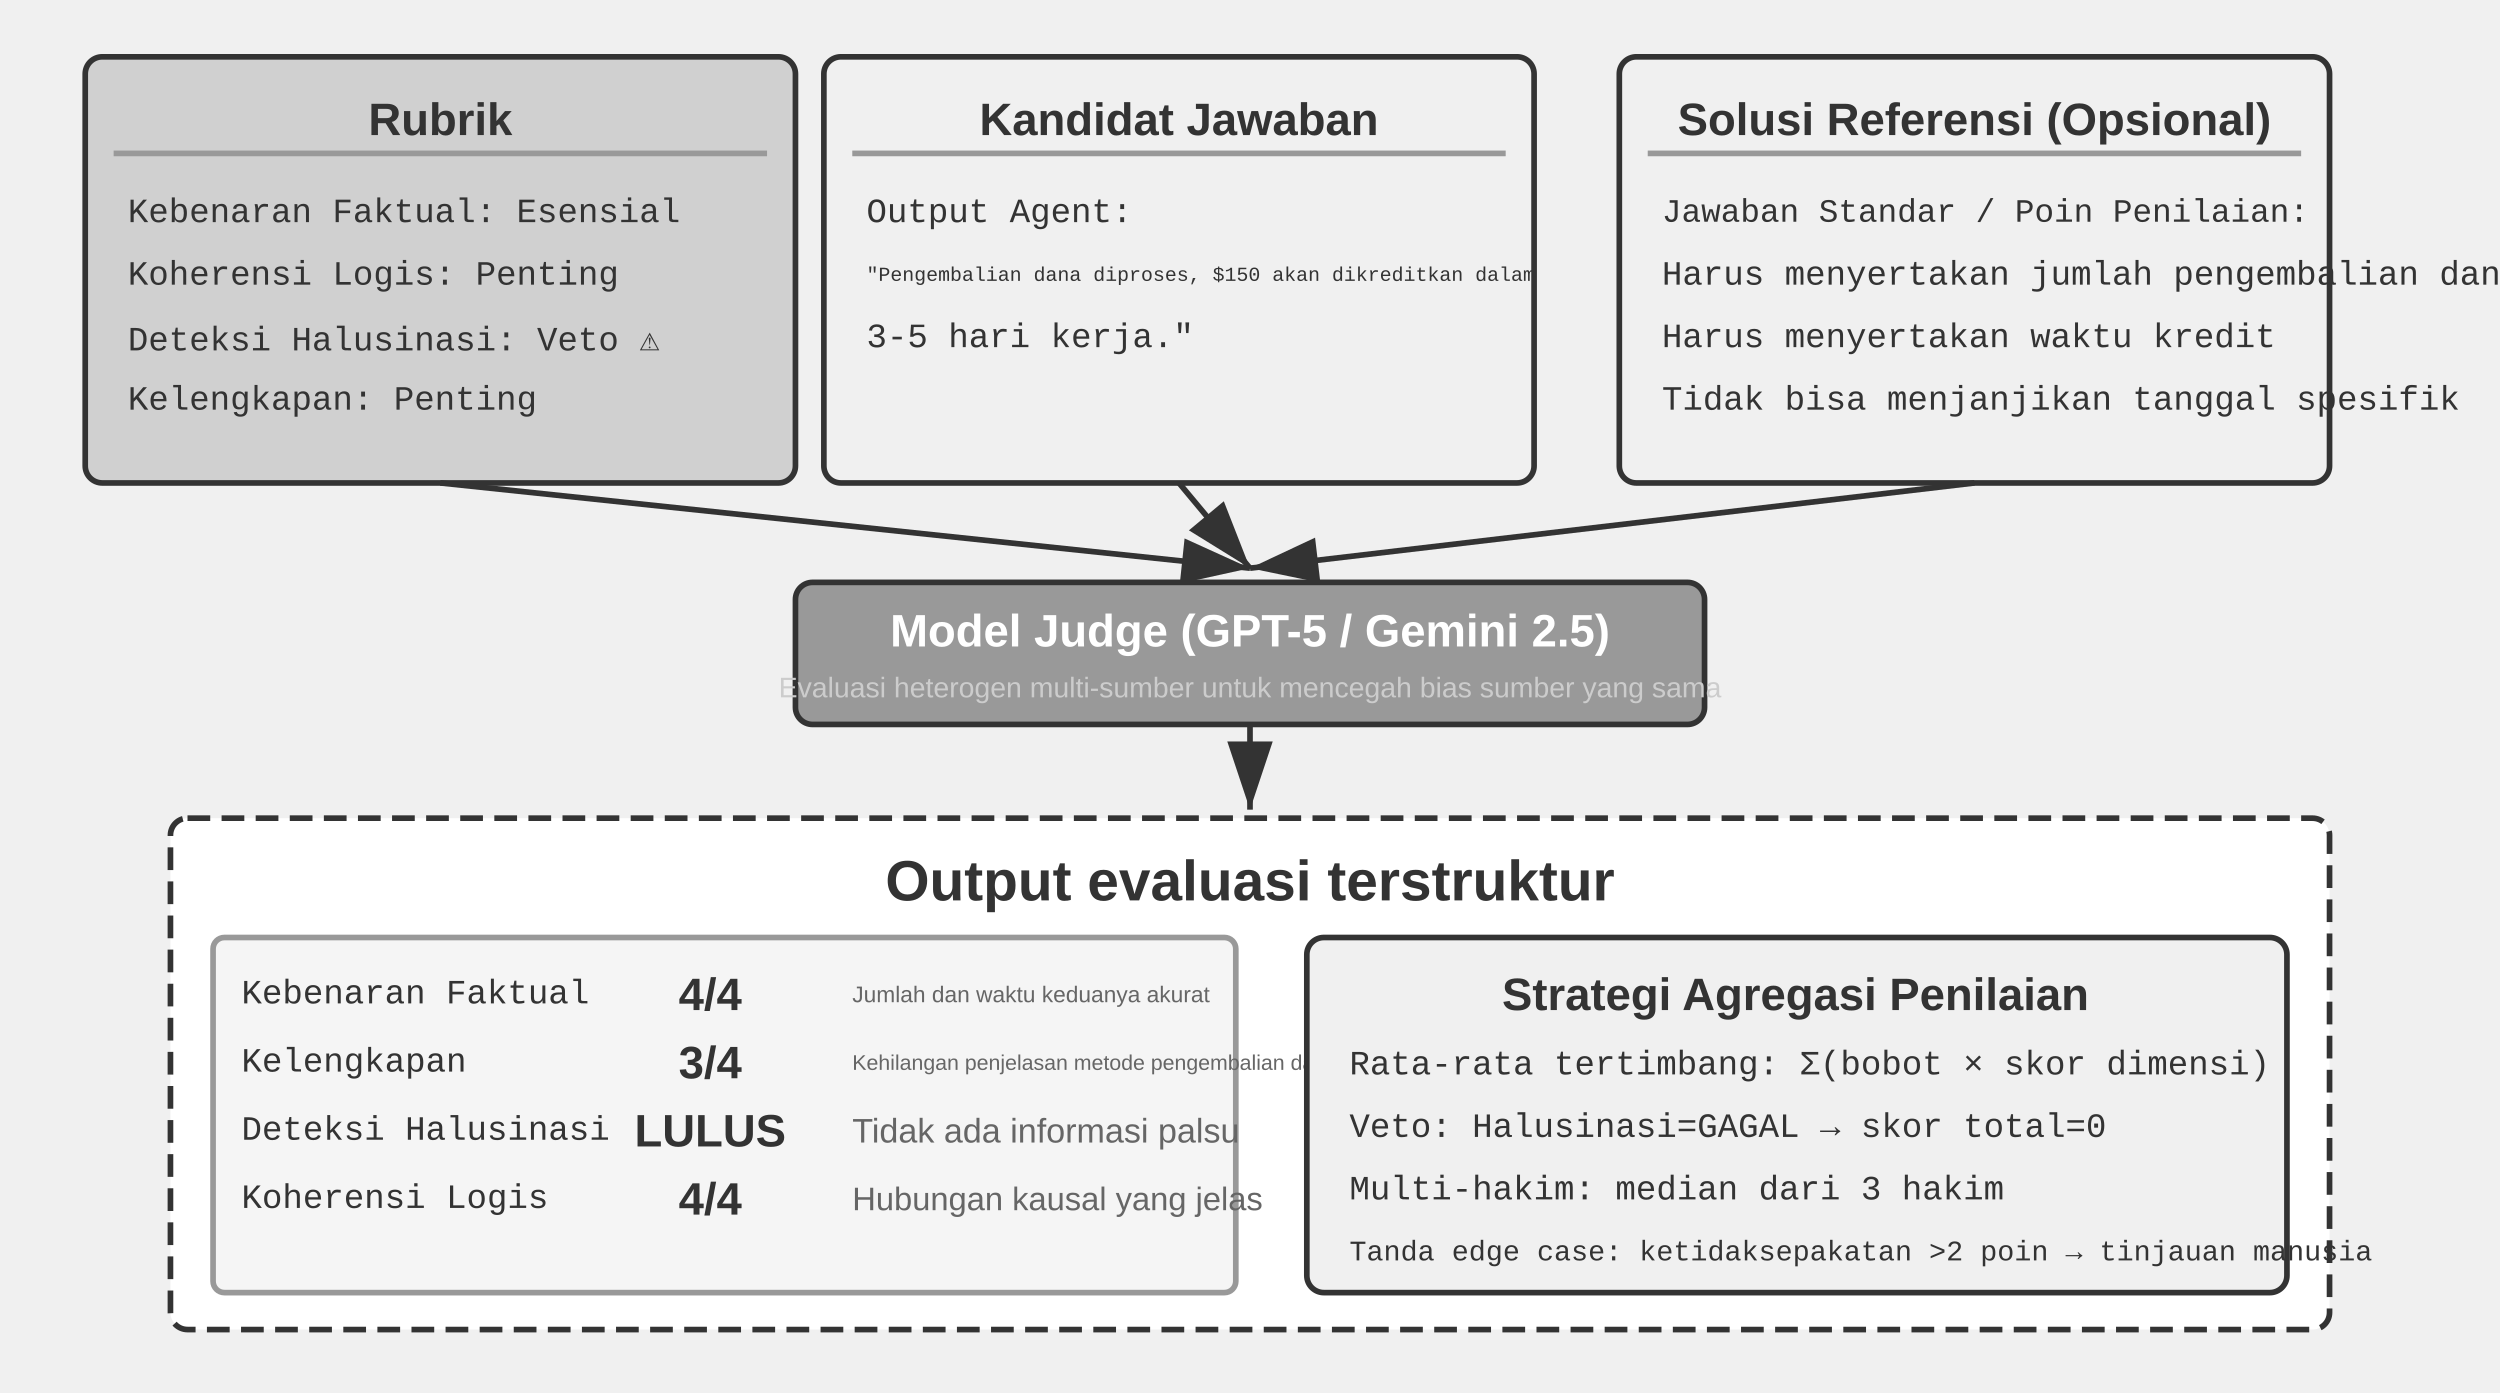
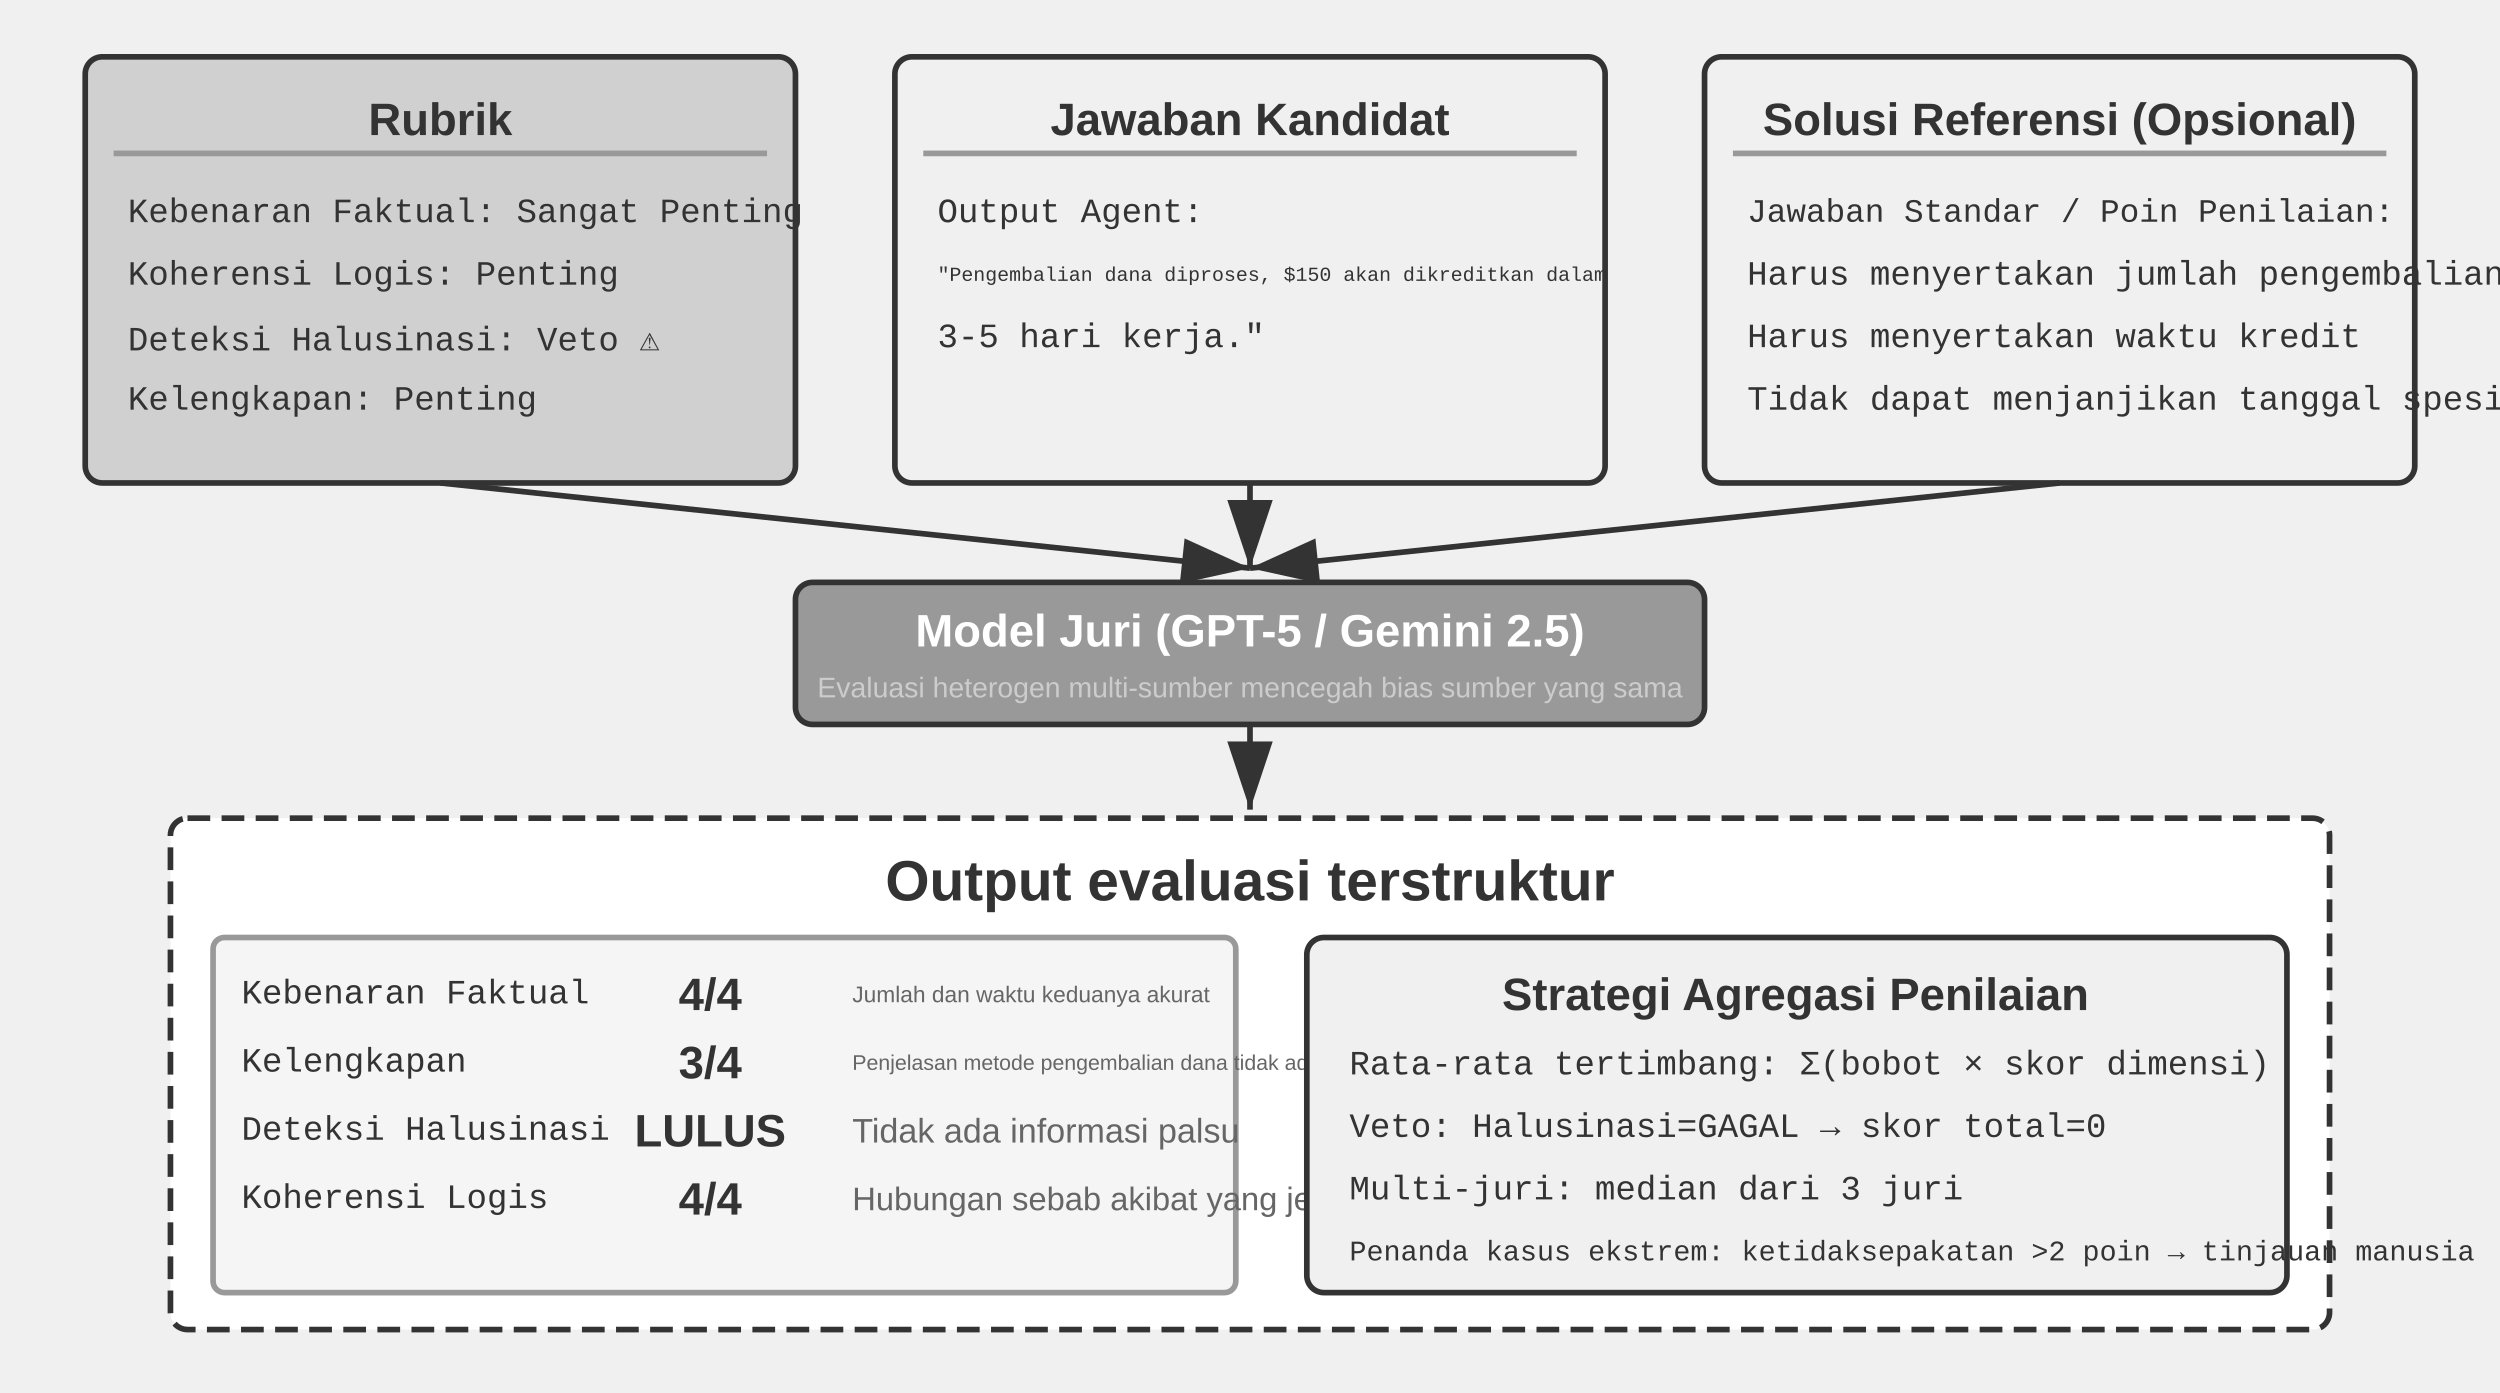
<svg xmlns="http://www.w3.org/2000/svg" viewBox="0 40 880 490" width="880" height="490" style="background:#ffffff">
  <defs>
    <marker id="ah" markerWidth="12" markerHeight="8" refX="12" refY="4" orient="auto">
      <polygon points="0 0, 12 4, 0 8" fill="#333333" />
    </marker>
    <marker id="ah-light" markerWidth="12" markerHeight="8" refX="12" refY="4" orient="auto">
      <polygon points="0 0, 12 4, 0 8" fill="#999999" />
    </marker>
  </defs>
  <rect x="30" y="60" width="250" height="150" rx="6" fill="#d0d0d0" stroke="#333333" stroke-width="2" />
  <text x="155" y="82" font-family="Arial, 'Helvetica Neue', Helvetica, 'PingFang SC', 'Microsoft YaHei', sans-serif" font-size="16" fill="#333333" text-anchor="middle" dominant-baseline="central" font-weight="bold">Rubrik</text>
  <line x1="40" y1="94" x2="270" y2="94" stroke="#999999" stroke-width="2" />
-   <text x="45" y="115" font-family="'Courier New', Courier, monospace" font-size="12" fill="#333333" text-anchor="start" dominant-baseline="central">Kebenaran Faktual: Esensial</text>
+   <text x="45" y="115" font-family="'Courier New', Courier, monospace" font-size="12" fill="#333333" text-anchor="start" dominant-baseline="central">Kebenaran Faktual: Sangat Penting</text>
  <text x="45" y="137" font-family="'Courier New', Courier, monospace" font-size="12" fill="#333333" text-anchor="start" dominant-baseline="central">Koherensi Logis: Penting</text>
  <text x="45" y="159" font-family="'Courier New', Courier, monospace" font-size="12" fill="#333333" text-anchor="start" dominant-baseline="central">Deteksi Halusinasi: Veto ⚠</text>
  <text x="45" y="181" font-family="'Courier New', Courier, monospace" font-size="12" fill="#333333" text-anchor="start" dominant-baseline="central">Kelengkapan: Penting</text>
-   <rect x="290" y="60" width="250" height="150" rx="6" fill="#f0f0f0" stroke="#333333" stroke-width="2" />
-   <text x="415" y="82" font-family="Arial, 'Helvetica Neue', Helvetica, 'PingFang SC', 'Microsoft YaHei', sans-serif" font-size="16" fill="#333333" text-anchor="middle" dominant-baseline="central" font-weight="bold">Kandidat Jawaban</text>
-   <line x1="300" y1="94" x2="530" y2="94" stroke="#999999" stroke-width="2" />
-   <text x="305" y="115" font-family="'Courier New', Courier, monospace" font-size="12" fill="#333333" text-anchor="start" dominant-baseline="central">Output Agent:</text>
-   <text x="305" y="137" font-family="'Courier New', Courier, monospace" font-size="7" fill="#333333" text-anchor="start" dominant-baseline="central">"Pengembalian dana diproses, $150 akan dikreditkan dalam</text>
-   <text x="305" y="159" font-family="'Courier New', Courier, monospace" font-size="12" fill="#333333" text-anchor="start" dominant-baseline="central"> 3-5 hari kerja."</text>
-   <text x="305" y="181" font-family="'Courier New', Courier, monospace" font-size="12" fill="#333333" text-anchor="start" dominant-baseline="central" />
-   <rect x="570" y="60" width="250" height="150" rx="6" fill="#f0f0f0" stroke="#333333" stroke-width="2" />
-   <text x="695" y="82" font-family="Arial, 'Helvetica Neue', Helvetica, 'PingFang SC', 'Microsoft YaHei', sans-serif" font-size="16" fill="#333333" text-anchor="middle" dominant-baseline="central" font-weight="bold">Solusi Referensi (Opsional)</text>
-   <line x1="580" y1="94" x2="810" y2="94" stroke="#999999" stroke-width="2" />
-   <text x="585" y="115" font-family="'Courier New', Courier, monospace" font-size="11.5" fill="#333333" text-anchor="start" dominant-baseline="central">Jawaban Standar / Poin Penilaian:</text>
-   <text x="585" y="137" font-family="'Courier New', Courier, monospace" font-size="12" fill="#333333" text-anchor="start" dominant-baseline="central">Harus menyertakan jumlah pengembalian dana</text>
-   <text x="585" y="159" font-family="'Courier New', Courier, monospace" font-size="12" fill="#333333" text-anchor="start" dominant-baseline="central">Harus menyertakan waktu kredit</text>
-   <text x="585" y="181" font-family="'Courier New', Courier, monospace" font-size="12" fill="#333333" text-anchor="start" dominant-baseline="central">Tidak bisa menjanjikan tanggal spesifik</text>
+   <rect x="315" y="60" width="250" height="150" rx="6" fill="#f0f0f0" stroke="#333333" stroke-width="2" />
+   <text x="440" y="82" font-family="Arial, 'Helvetica Neue', Helvetica, 'PingFang SC', 'Microsoft YaHei', sans-serif" font-size="16" fill="#333333" text-anchor="middle" dominant-baseline="central" font-weight="bold">Jawaban Kandidat</text>
+   <line x1="325" y1="94" x2="555" y2="94" stroke="#999999" stroke-width="2" />
+   <text x="330" y="115" font-family="'Courier New', Courier, monospace" font-size="12" fill="#333333" text-anchor="start" dominant-baseline="central">Output Agent:</text>
+   <text x="330" y="137" font-family="'Courier New', Courier, monospace" font-size="7" fill="#333333" text-anchor="start" dominant-baseline="central">"Pengembalian dana diproses, $150 akan dikreditkan dalam</text>
+   <text x="330" y="159" font-family="'Courier New', Courier, monospace" font-size="12" fill="#333333" text-anchor="start" dominant-baseline="central"> 3-5 hari kerja."</text>
+   <text x="330" y="181" font-family="'Courier New', Courier, monospace" font-size="12" fill="#333333" text-anchor="start" dominant-baseline="central" />
+   <rect x="600" y="60" width="250" height="150" rx="6" fill="#f0f0f0" stroke="#333333" stroke-width="2" />
+   <text x="725" y="82" font-family="Arial, 'Helvetica Neue', Helvetica, 'PingFang SC', 'Microsoft YaHei', sans-serif" font-size="16" fill="#333333" text-anchor="middle" dominant-baseline="central" font-weight="bold">Solusi Referensi (Opsional)</text>
+   <line x1="610" y1="94" x2="840" y2="94" stroke="#999999" stroke-width="2" />
+   <text x="615" y="115" font-family="'Courier New', Courier, monospace" font-size="11.5" fill="#333333" text-anchor="start" dominant-baseline="central">Jawaban Standar / Poin Penilaian:</text>
+   <text x="615" y="137" font-family="'Courier New', Courier, monospace" font-size="12" fill="#333333" text-anchor="start" dominant-baseline="central">Harus menyertakan jumlah pengembalian dana</text>
+   <text x="615" y="159" font-family="'Courier New', Courier, monospace" font-size="12" fill="#333333" text-anchor="start" dominant-baseline="central">Harus menyertakan waktu kredit</text>
+   <text x="615" y="181" font-family="'Courier New', Courier, monospace" font-size="12" fill="#333333" text-anchor="start" dominant-baseline="central">Tidak dapat menjanjikan tanggal spesifik</text>
  <line x1="155" y1="210" x2="440" y2="240" stroke="#333333" stroke-width="2" marker-end="url(#ah)" />
-   <line x1="415" y1="210" x2="440" y2="240" stroke="#333333" stroke-width="2" marker-end="url(#ah)" />
-   <line x1="695" y1="210" x2="440" y2="240" stroke="#333333" stroke-width="2" marker-end="url(#ah)" />
+   <line x1="440" y1="210" x2="440" y2="240" stroke="#333333" stroke-width="2" marker-end="url(#ah)" />
+   <line x1="725" y1="210" x2="440" y2="240" stroke="#333333" stroke-width="2" marker-end="url(#ah)" />
  <rect x="280" y="245" width="320" height="50" rx="6" fill="#999999" stroke="#333333" stroke-width="2" />
-   <text x="440" y="262" font-family="Arial, 'Helvetica Neue', Helvetica, 'PingFang SC', 'Microsoft YaHei', sans-serif" font-size="16" fill="#ffffff" text-anchor="middle" dominant-baseline="central" font-weight="bold">Model Judge (GPT-5 / Gemini 2.5)</text>
-   <text x="440" y="282" font-family="Arial, 'Helvetica Neue', Helvetica, 'PingFang SC', 'Microsoft YaHei', sans-serif" font-size="10" fill="#cccccc" text-anchor="middle" dominant-baseline="central" font-weight="normal">Evaluasi heterogen multi-sumber untuk mencegah bias sumber yang sama</text>
+   <text x="440" y="262" font-family="Arial, 'Helvetica Neue', Helvetica, 'PingFang SC', 'Microsoft YaHei', sans-serif" font-size="16" fill="#ffffff" text-anchor="middle" dominant-baseline="central" font-weight="bold">Model Juri (GPT-5 / Gemini 2.5)</text>
+   <text x="440" y="282" font-family="Arial, 'Helvetica Neue', Helvetica, 'PingFang SC', 'Microsoft YaHei', sans-serif" font-size="10" fill="#cccccc" text-anchor="middle" dominant-baseline="central" font-weight="normal">Evaluasi heterogen multi-sumber mencegah bias sumber yang sama</text>
  <line x1="440" y1="295" x2="440" y2="325" stroke="#333333" stroke-width="2" marker-end="url(#ah)" />
  <rect x="60" y="328" width="760" height="180" rx="6" fill="#ffffff" stroke="#333333" stroke-width="2" stroke-dasharray="8,4" />
  <text x="440" y="350" font-family="Arial, 'Helvetica Neue', Helvetica, 'PingFang SC', 'Microsoft YaHei', sans-serif" font-size="20" fill="#333333" text-anchor="middle" dominant-baseline="central" font-weight="bold">Output evaluasi terstruktur</text>
  <rect x="75" y="370" width="360" height="125" rx="4" fill="#f5f5f5" stroke="#999999" stroke-width="2" />
  <text x="85" y="390" font-family="'Courier New', Courier, monospace" font-size="12" fill="#333333" text-anchor="start" dominant-baseline="central">Kebenaran Faktual   </text>
  <text x="250" y="390" font-family="Arial, 'Helvetica Neue', Helvetica, 'PingFang SC', 'Microsoft YaHei', sans-serif" font-size="16" fill="#333333" text-anchor="middle" dominant-baseline="central" font-weight="bold">4/4</text>
  <text x="300" y="390" font-family="Arial, 'Helvetica Neue', Helvetica, 'PingFang SC', 'Microsoft YaHei', sans-serif" font-size="8" fill="#666666" text-anchor="start" dominant-baseline="central" font-weight="normal">Jumlah dan waktu keduanya akurat</text>
  <text x="85" y="414" font-family="'Courier New', Courier, monospace" font-size="12" fill="#333333" text-anchor="start" dominant-baseline="central">Kelengkapan     </text>
  <text x="250" y="414" font-family="Arial, 'Helvetica Neue', Helvetica, 'PingFang SC', 'Microsoft YaHei', sans-serif" font-size="16" fill="#333333" text-anchor="middle" dominant-baseline="central" font-weight="bold">3/4</text>
-   <text x="300" y="414" font-family="Arial, 'Helvetica Neue', Helvetica, 'PingFang SC', 'Microsoft YaHei', sans-serif" font-size="7.5" fill="#666666" text-anchor="start" dominant-baseline="central" font-weight="normal">Kehilangan penjelasan metode pengembalian dana</text>
+   <text x="300" y="414" font-family="Arial, 'Helvetica Neue', Helvetica, 'PingFang SC', 'Microsoft YaHei', sans-serif" font-size="7.5" fill="#666666" text-anchor="start" dominant-baseline="central" font-weight="normal">Penjelasan metode pengembalian dana tidak ada</text>
  <text x="85" y="438" font-family="'Courier New', Courier, monospace" font-size="12" fill="#333333" text-anchor="start" dominant-baseline="central">Deteksi Halusinasi    </text>
  <text x="250" y="438" font-family="Arial, 'Helvetica Neue', Helvetica, 'PingFang SC', 'Microsoft YaHei', sans-serif" font-size="16" fill="#333333" text-anchor="middle" dominant-baseline="central" font-weight="bold">LULUS</text>
  <text x="300" y="438" font-family="Arial, 'Helvetica Neue', Helvetica, 'PingFang SC', 'Microsoft YaHei', sans-serif" font-size="12" fill="#666666" text-anchor="start" dominant-baseline="central" font-weight="normal">Tidak ada informasi palsu</text>
  <text x="85" y="462" font-family="'Courier New', Courier, monospace" font-size="12" fill="#333333" text-anchor="start" dominant-baseline="central">Koherensi Logis   </text>
  <text x="250" y="462" font-family="Arial, 'Helvetica Neue', Helvetica, 'PingFang SC', 'Microsoft YaHei', sans-serif" font-size="16" fill="#333333" text-anchor="middle" dominant-baseline="central" font-weight="bold">4/4</text>
-   <text x="300" y="462" font-family="Arial, 'Helvetica Neue', Helvetica, 'PingFang SC', 'Microsoft YaHei', sans-serif" font-size="11.5" fill="#666666" text-anchor="start" dominant-baseline="central" font-weight="normal">Hubungan kausal yang jelas</text>
+   <text x="300" y="462" font-family="Arial, 'Helvetica Neue', Helvetica, 'PingFang SC', 'Microsoft YaHei', sans-serif" font-size="11.5" fill="#666666" text-anchor="start" dominant-baseline="central" font-weight="normal">Hubungan sebab akibat yang jelas</text>
  <rect x="460" y="370" width="345" height="125" rx="6" fill="#f0f0f0" stroke="#333333" stroke-width="2" />
  <text x="632" y="390" font-family="Arial, 'Helvetica Neue', Helvetica, 'PingFang SC', 'Microsoft YaHei', sans-serif" font-size="16" fill="#333333" text-anchor="middle" dominant-baseline="central" font-weight="bold">Strategi Agregasi Penilaian</text>
  <text x="475" y="415" font-family="'Courier New', Courier, monospace" font-size="12" fill="#333333" text-anchor="start" dominant-baseline="central">Rata-rata tertimbang: Σ(bobot × skor dimensi)</text>
  <text x="475" y="437" font-family="'Courier New', Courier, monospace" font-size="12" fill="#333333" text-anchor="start" dominant-baseline="central">Veto: Halusinasi=GAGAL → skor total=0</text>
-   <text x="475" y="459" font-family="'Courier New', Courier, monospace" font-size="12" fill="#333333" text-anchor="start" dominant-baseline="central">Multi-hakim: median dari 3 hakim</text>
-   <text x="475" y="481" font-family="'Courier New', Courier, monospace" font-size="10" fill="#333333" text-anchor="start" dominant-baseline="central">Tanda edge case: ketidaksepakatan &gt;2 poin → tinjauan manusia</text>
+   <text x="475" y="459" font-family="'Courier New', Courier, monospace" font-size="12" fill="#333333" text-anchor="start" dominant-baseline="central">Multi-juri: median dari 3 juri</text>
+   <text x="475" y="481" font-family="'Courier New', Courier, monospace" font-size="10" fill="#333333" text-anchor="start" dominant-baseline="central">Penanda kasus ekstrem: ketidaksepakatan &gt;2 poin → tinjauan manusia</text>
</svg>
